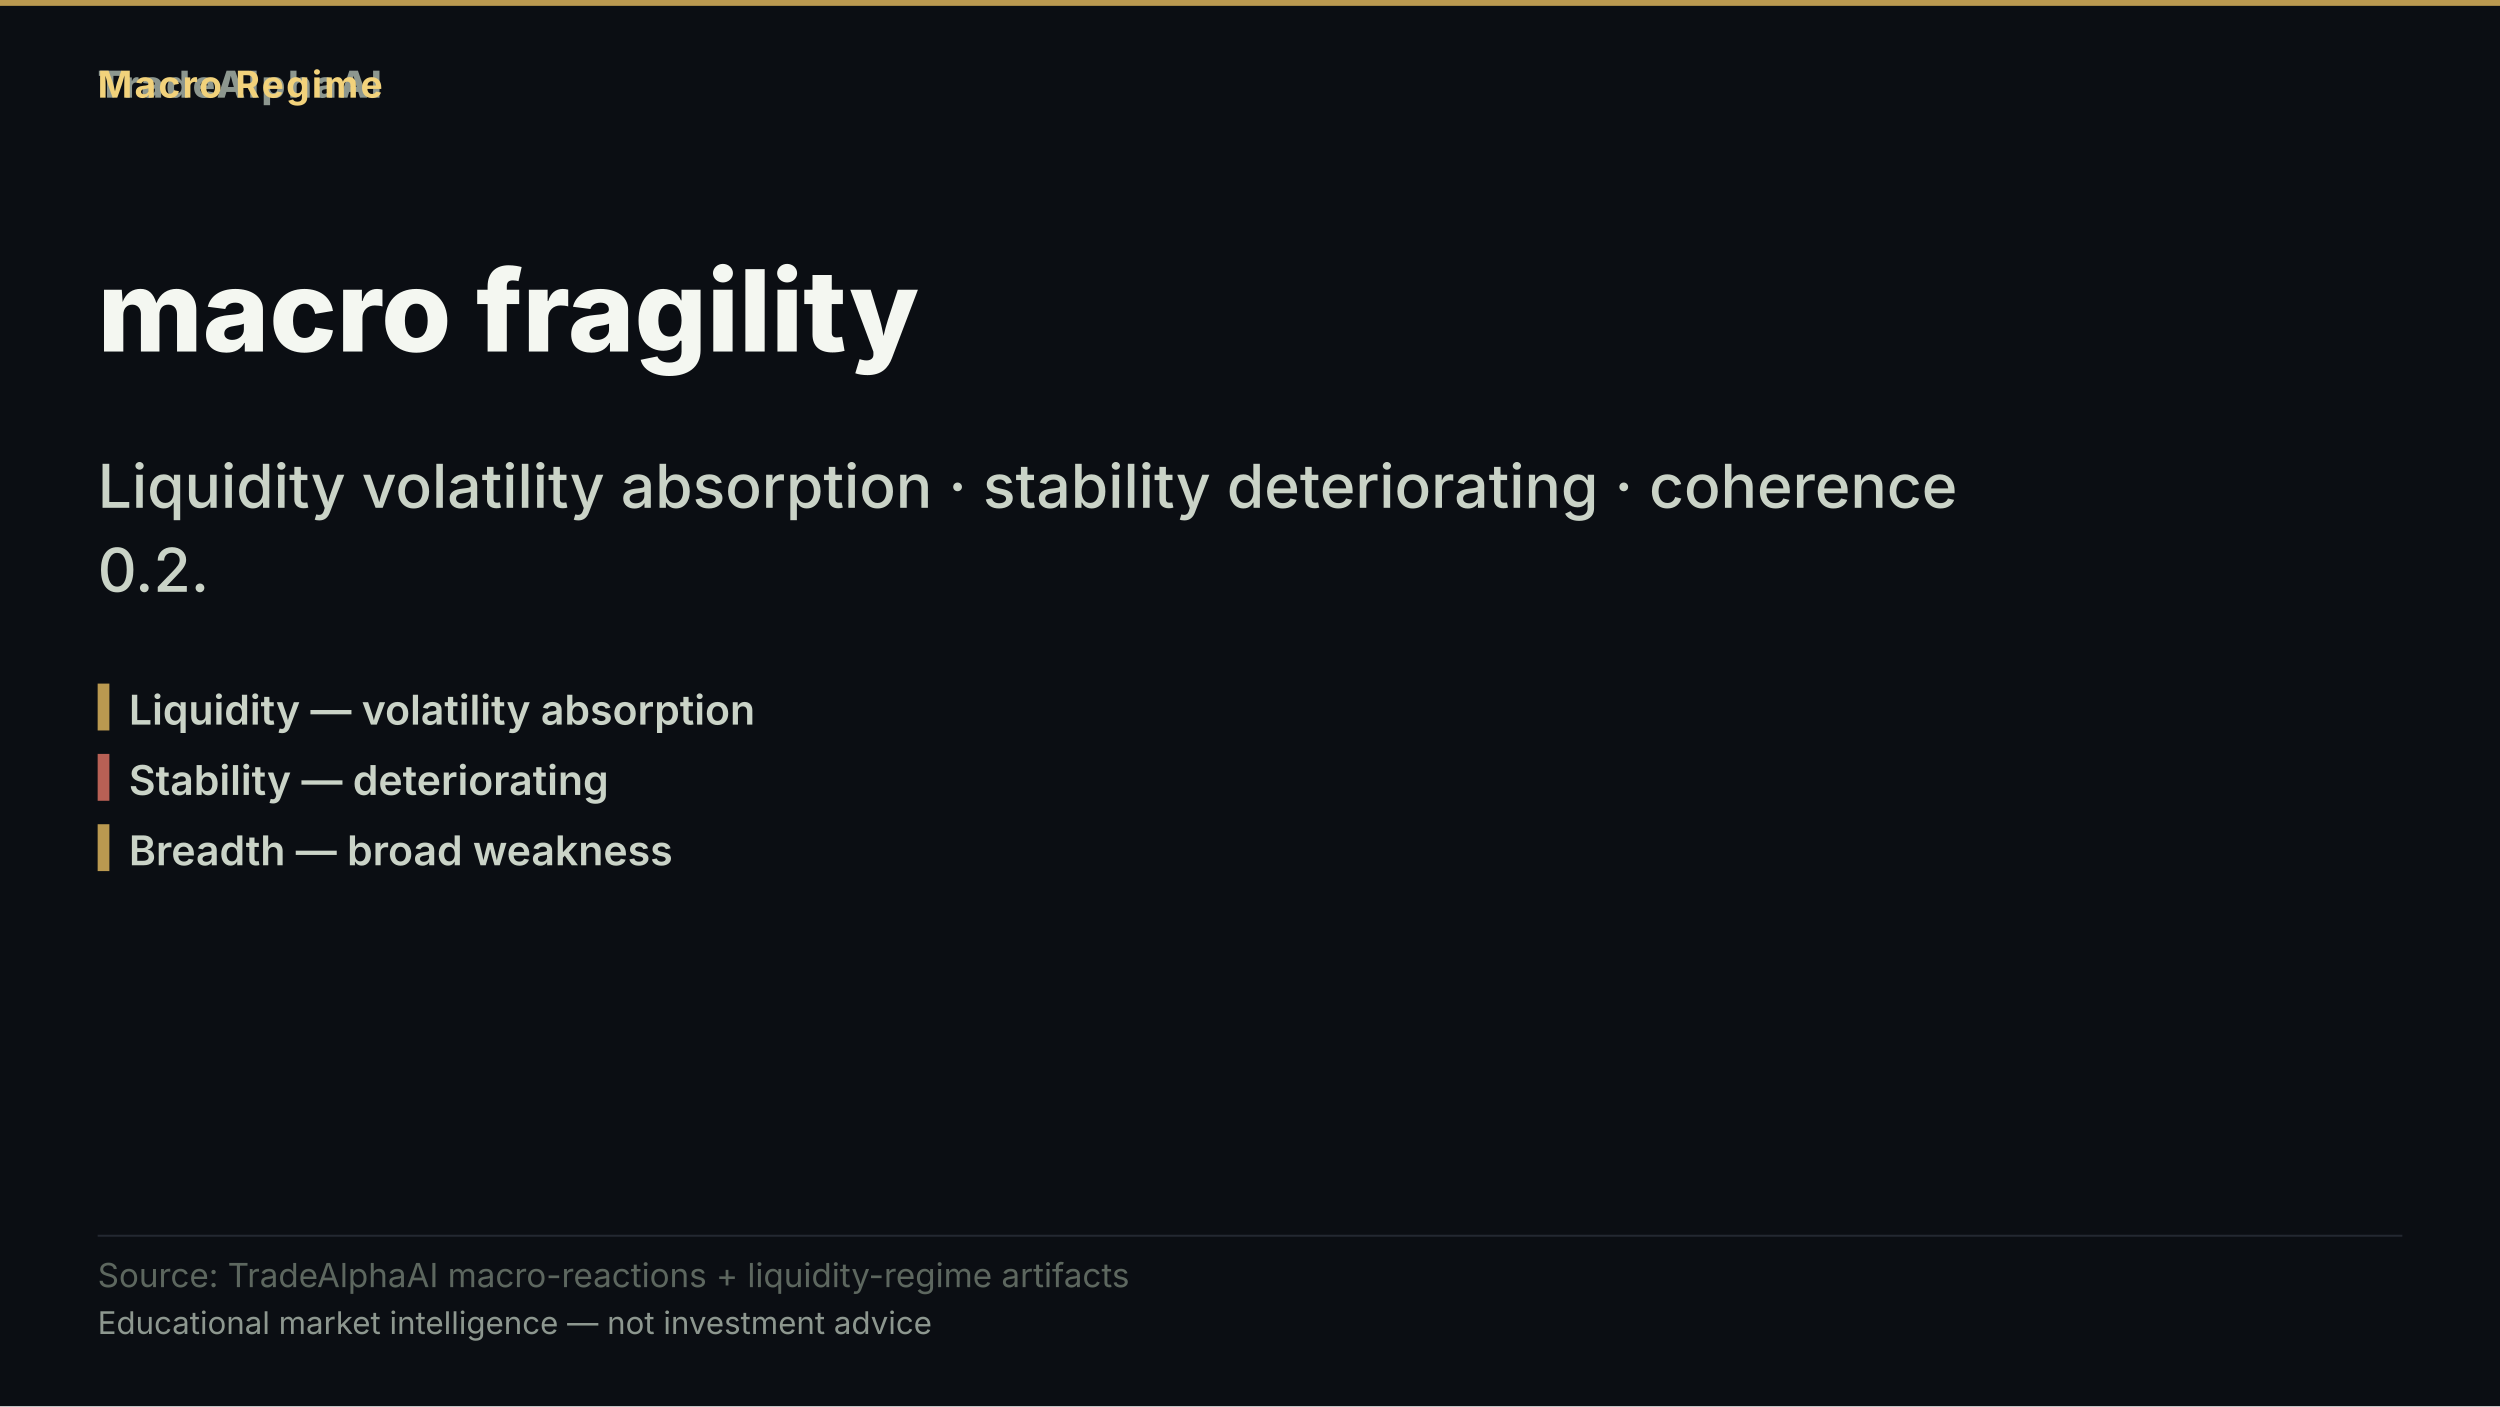
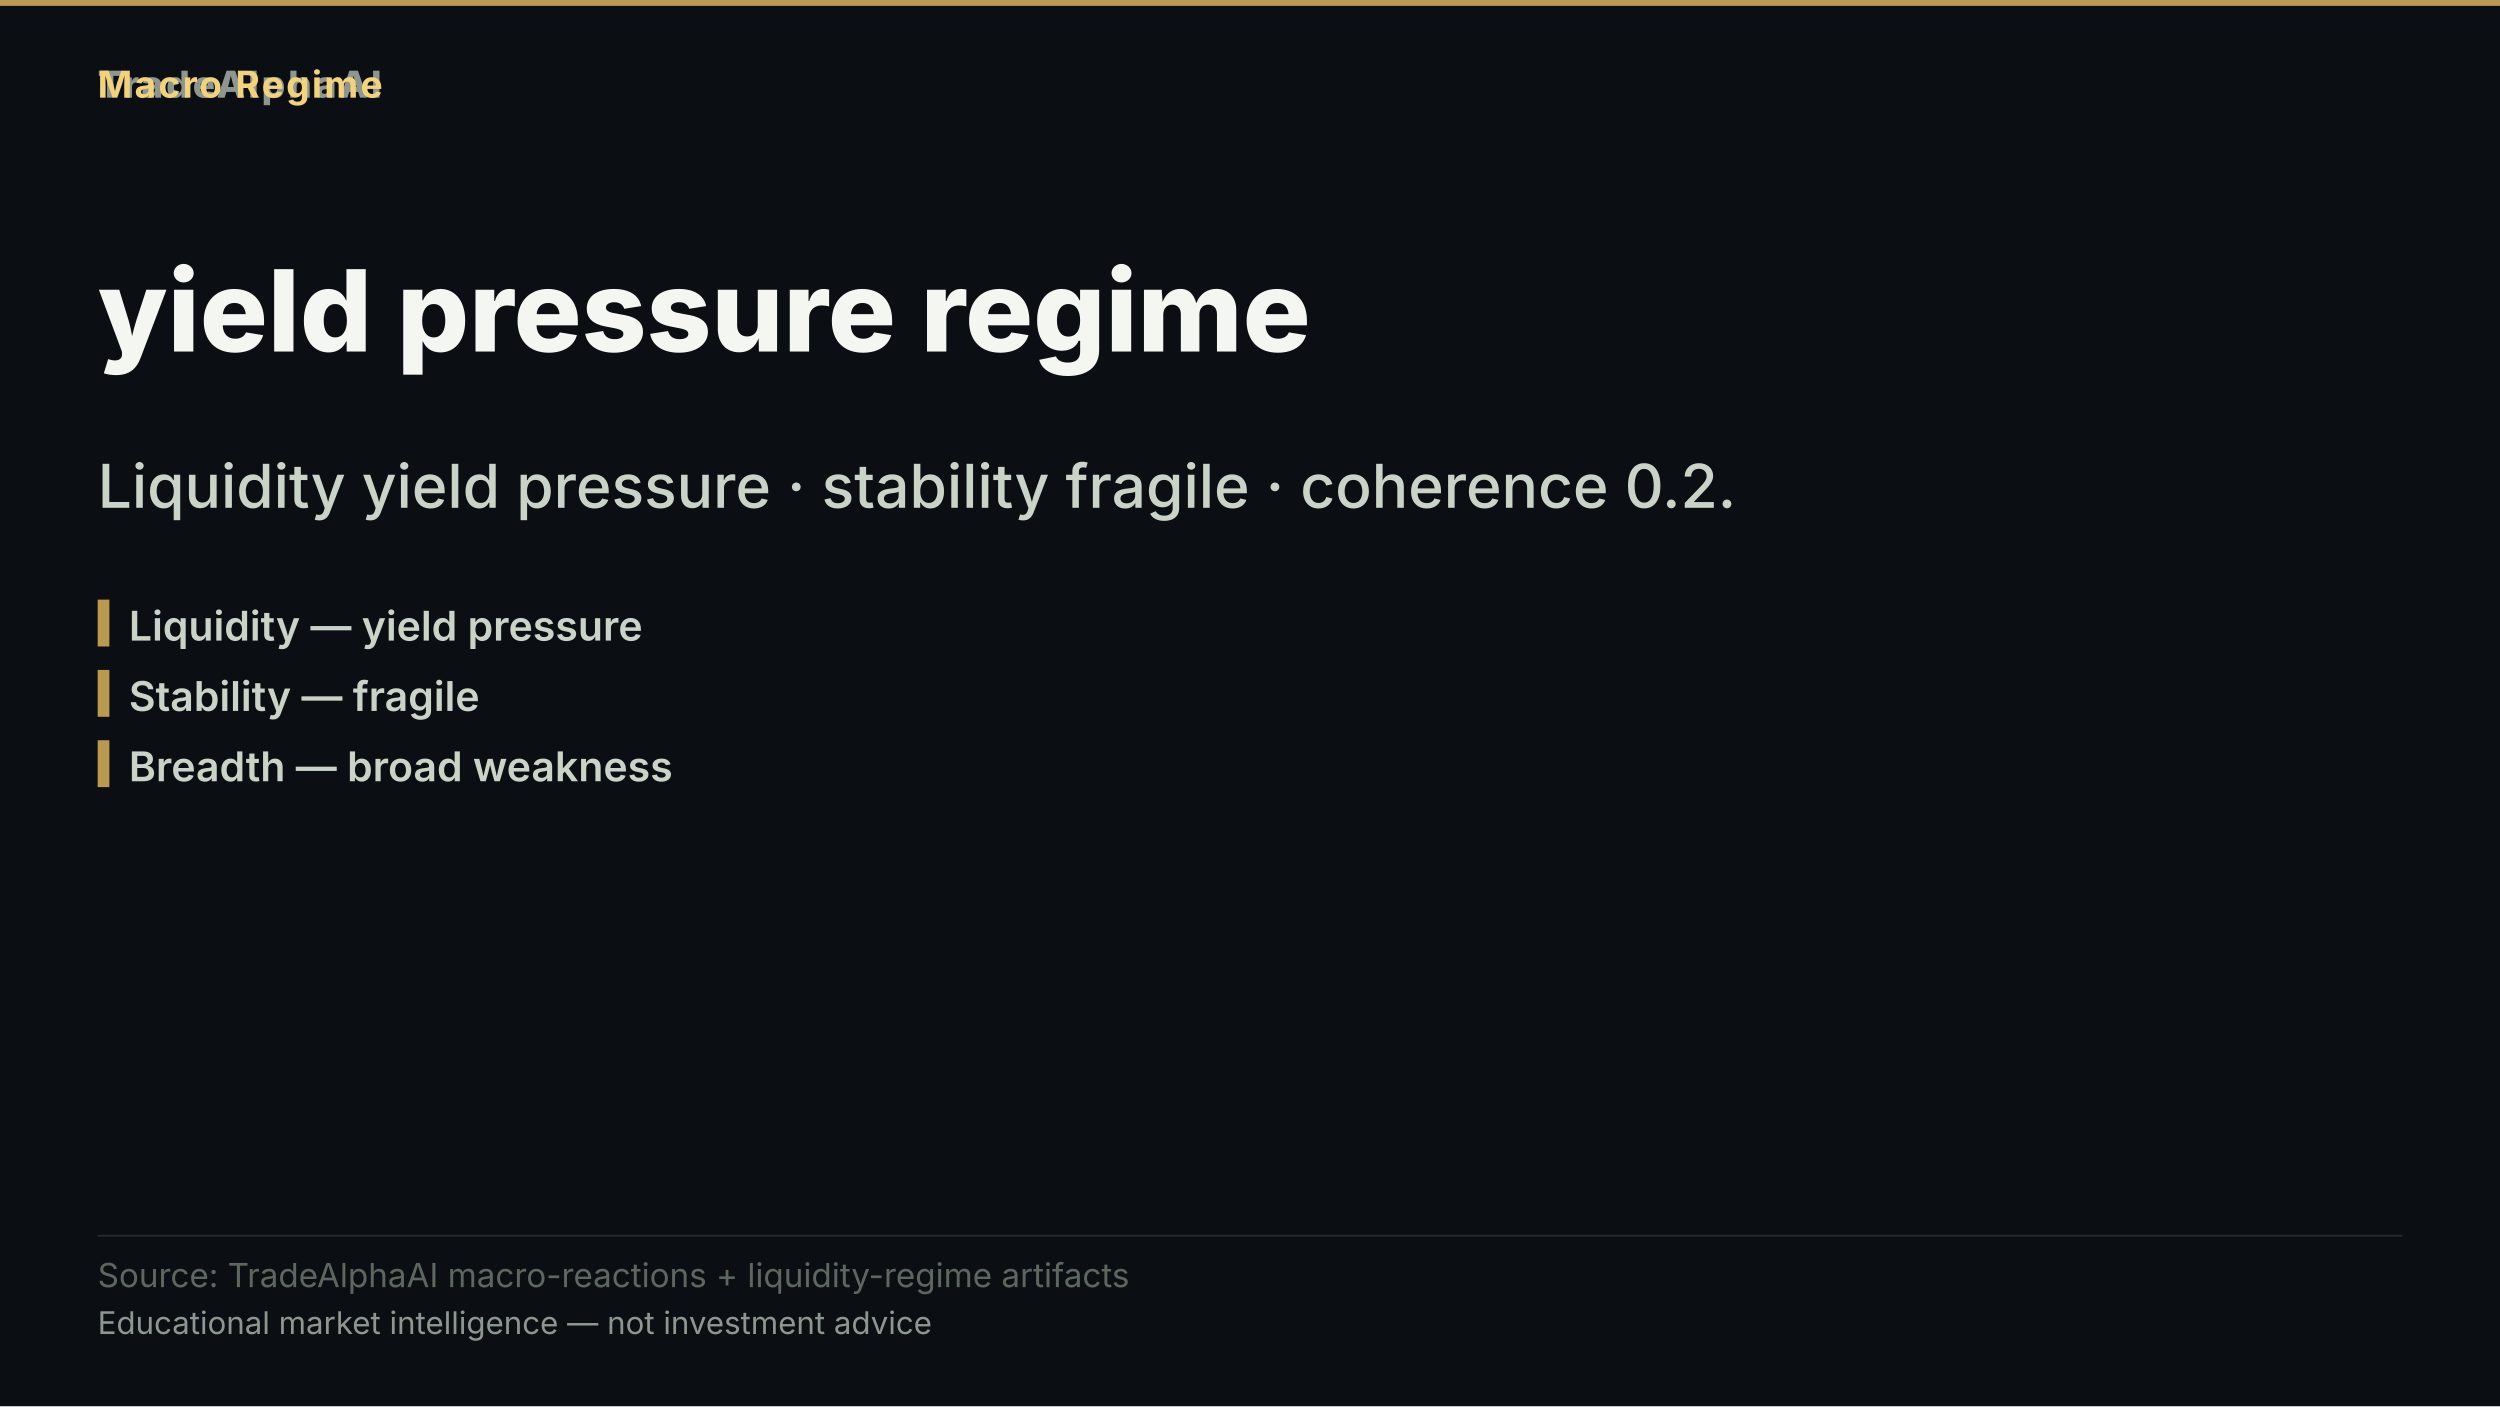
- <svg xmlns="http://www.w3.org/2000/svg" width="1280" height="720" viewBox="0 0 1280 720" role="img" aria-label="macro fragility">
+ <svg xmlns="http://www.w3.org/2000/svg" width="1280" height="720" viewBox="0 0 1280 720" role="img" aria-label="yield pressure regime">
  <rect width="1280" height="720" fill="#0b0e13" />
  <rect x="0" y="0" width="1280" height="3" fill="#d8b15a" opacity="0.85" />
  <text x="50" y="50" font-family="'Inter','Segoe UI','Helvetica Neue',Arial,sans-serif" font-size="19" font-weight="800" letter-spacing="1.5" fill="#8d978f" text-anchor="start">TradeAlphaAI</text>
  <text x="50" y="50" font-family="'Inter','Segoe UI','Helvetica Neue',Arial,sans-serif" font-size="19" font-weight="700" letter-spacing="1.2" fill="#f2d27b" text-anchor="start">Macro Regime</text>
-   <text x="50" y="180" font-family="'Inter','Segoe UI','Helvetica Neue',Arial,sans-serif" font-size="58" font-weight="800" fill="#f4f7f1" text-anchor="start">macro fragility</text>
-   <text x="50" y="260" font-family="'Inter','Segoe UI','Helvetica Neue',Arial,sans-serif" font-size="31" font-weight="500" fill="#cad3c7" text-anchor="start">Liquidity volatility absorption · stability deteriorating · coherence</text>
-   <text x="50" y="303" font-family="'Inter','Segoe UI','Helvetica Neue',Arial,sans-serif" font-size="31" font-weight="500" fill="#cad3c7" text-anchor="start">0.2.</text>
-   <rect x="50" y="350" width="6" height="24" fill="#d8b15a" opacity="0.85" />
-   <text x="66" y="371" font-family="'Inter','Segoe UI','Helvetica Neue',Arial,sans-serif" font-size="21" font-weight="600" fill="#cad3c7" text-anchor="start">Liquidity — volatility absorption</text>
-   <rect x="50" y="386" width="6" height="24" fill="#d66e60" opacity="0.85" />
-   <text x="66" y="407" font-family="'Inter','Segoe UI','Helvetica Neue',Arial,sans-serif" font-size="21" font-weight="600" fill="#cad3c7" text-anchor="start">Stability — deteriorating</text>
-   <rect x="50" y="422" width="6" height="24" fill="#d8b15a" opacity="0.85" />
-   <text x="66" y="443" font-family="'Inter','Segoe UI','Helvetica Neue',Arial,sans-serif" font-size="21" font-weight="600" fill="#cad3c7" text-anchor="start">Breadth — broad weakness</text>
+   <text x="50" y="180" font-family="'Inter','Segoe UI','Helvetica Neue',Arial,sans-serif" font-size="58" font-weight="800" fill="#f4f7f1" text-anchor="start">yield pressure regime</text>
+   <text x="50" y="260" font-family="'Inter','Segoe UI','Helvetica Neue',Arial,sans-serif" font-size="31" font-weight="500" fill="#cad3c7" text-anchor="start">Liquidity yield pressure · stability fragile · coherence 0.2.</text>
+   <rect x="50" y="307" width="6" height="24" fill="#d8b15a" opacity="0.85" />
+   <text x="66" y="328" font-family="'Inter','Segoe UI','Helvetica Neue',Arial,sans-serif" font-size="21" font-weight="600" fill="#cad3c7" text-anchor="start">Liquidity — yield pressure</text>
+   <rect x="50" y="343" width="6" height="24" fill="#d8b15a" opacity="0.85" />
+   <text x="66" y="364" font-family="'Inter','Segoe UI','Helvetica Neue',Arial,sans-serif" font-size="21" font-weight="600" fill="#cad3c7" text-anchor="start">Stability — fragile</text>
+   <rect x="50" y="379" width="6" height="24" fill="#d8b15a" opacity="0.85" />
+   <text x="66" y="400" font-family="'Inter','Segoe UI','Helvetica Neue',Arial,sans-serif" font-size="21" font-weight="600" fill="#cad3c7" text-anchor="start">Breadth — broad weakness</text>
  <rect x="50" y="632.2" width="1180" height="1" fill="rgba(148,163,184,0.18)" />
  <text x="50" y="659" font-family="'Inter','Segoe UI','Helvetica Neue',Arial,sans-serif" font-size="17" fill="#5d675f" text-anchor="start">Source: TradeAlphaAI macro-reactions + liquidity-regime artifacts</text>
  <text x="50" y="683" font-family="'Inter','Segoe UI','Helvetica Neue',Arial,sans-serif" font-size="16" fill="#8d978f" text-anchor="start">Educational market intelligence — not investment advice</text>
</svg>
